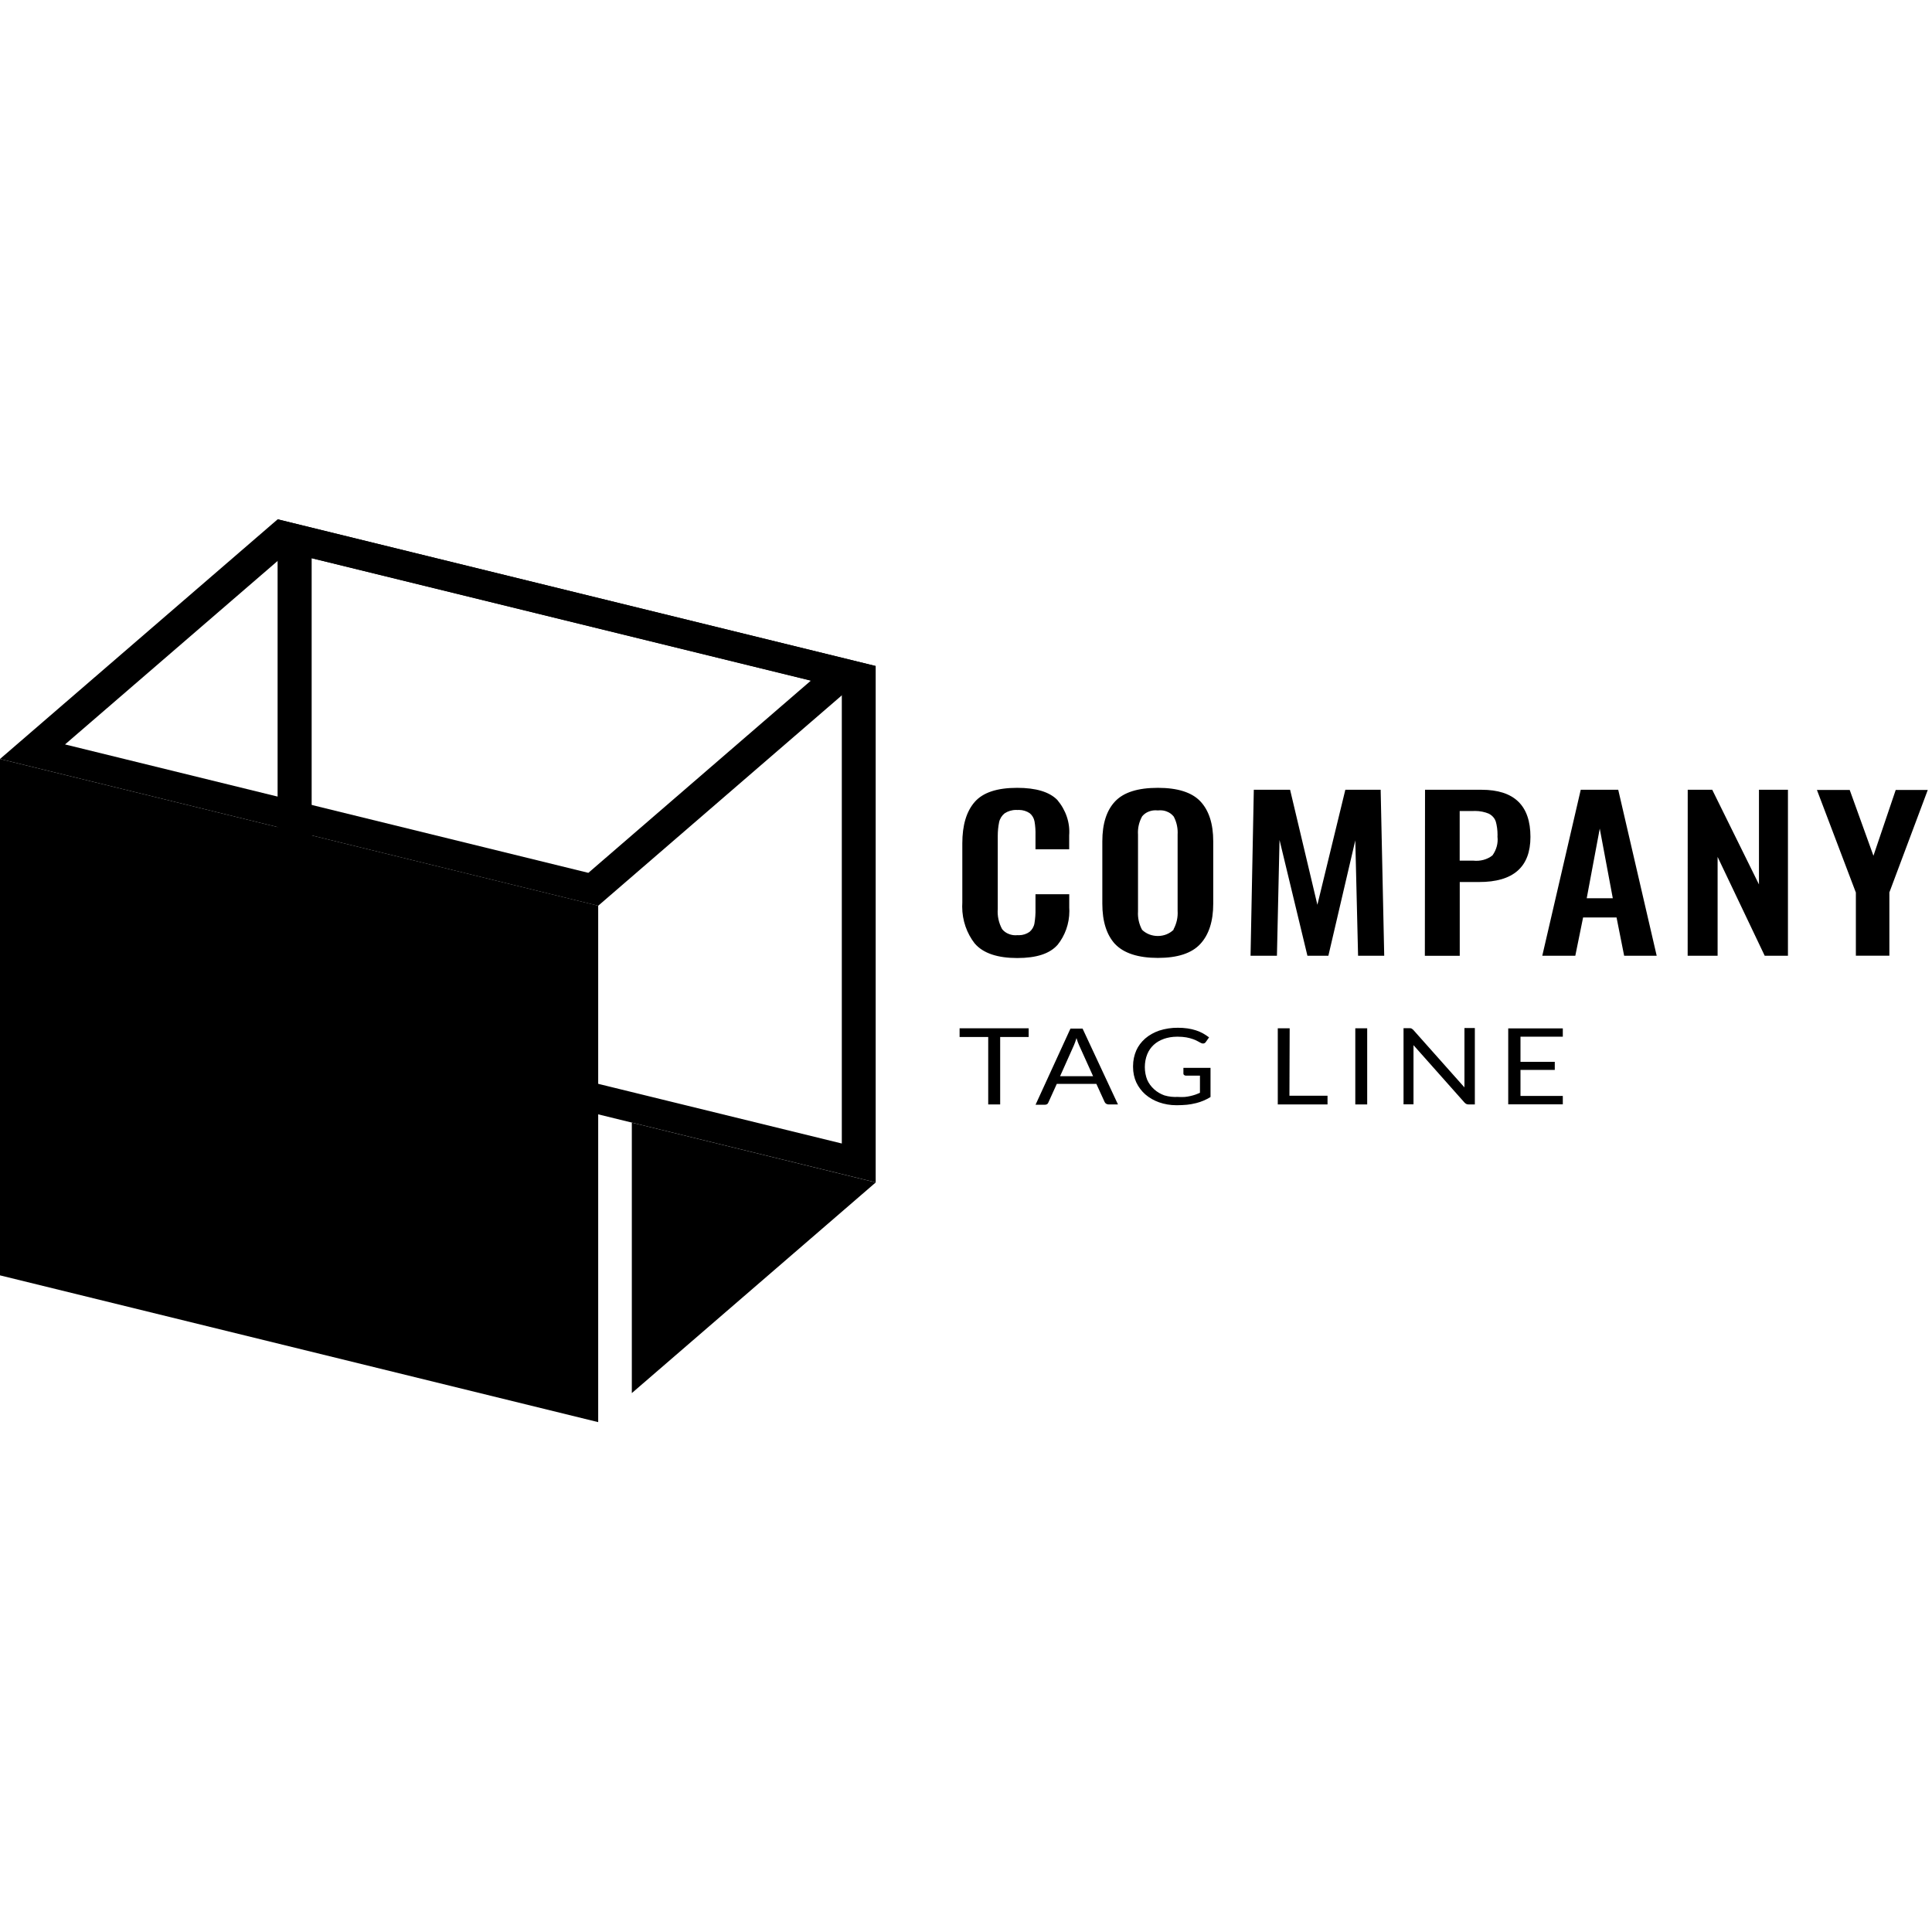
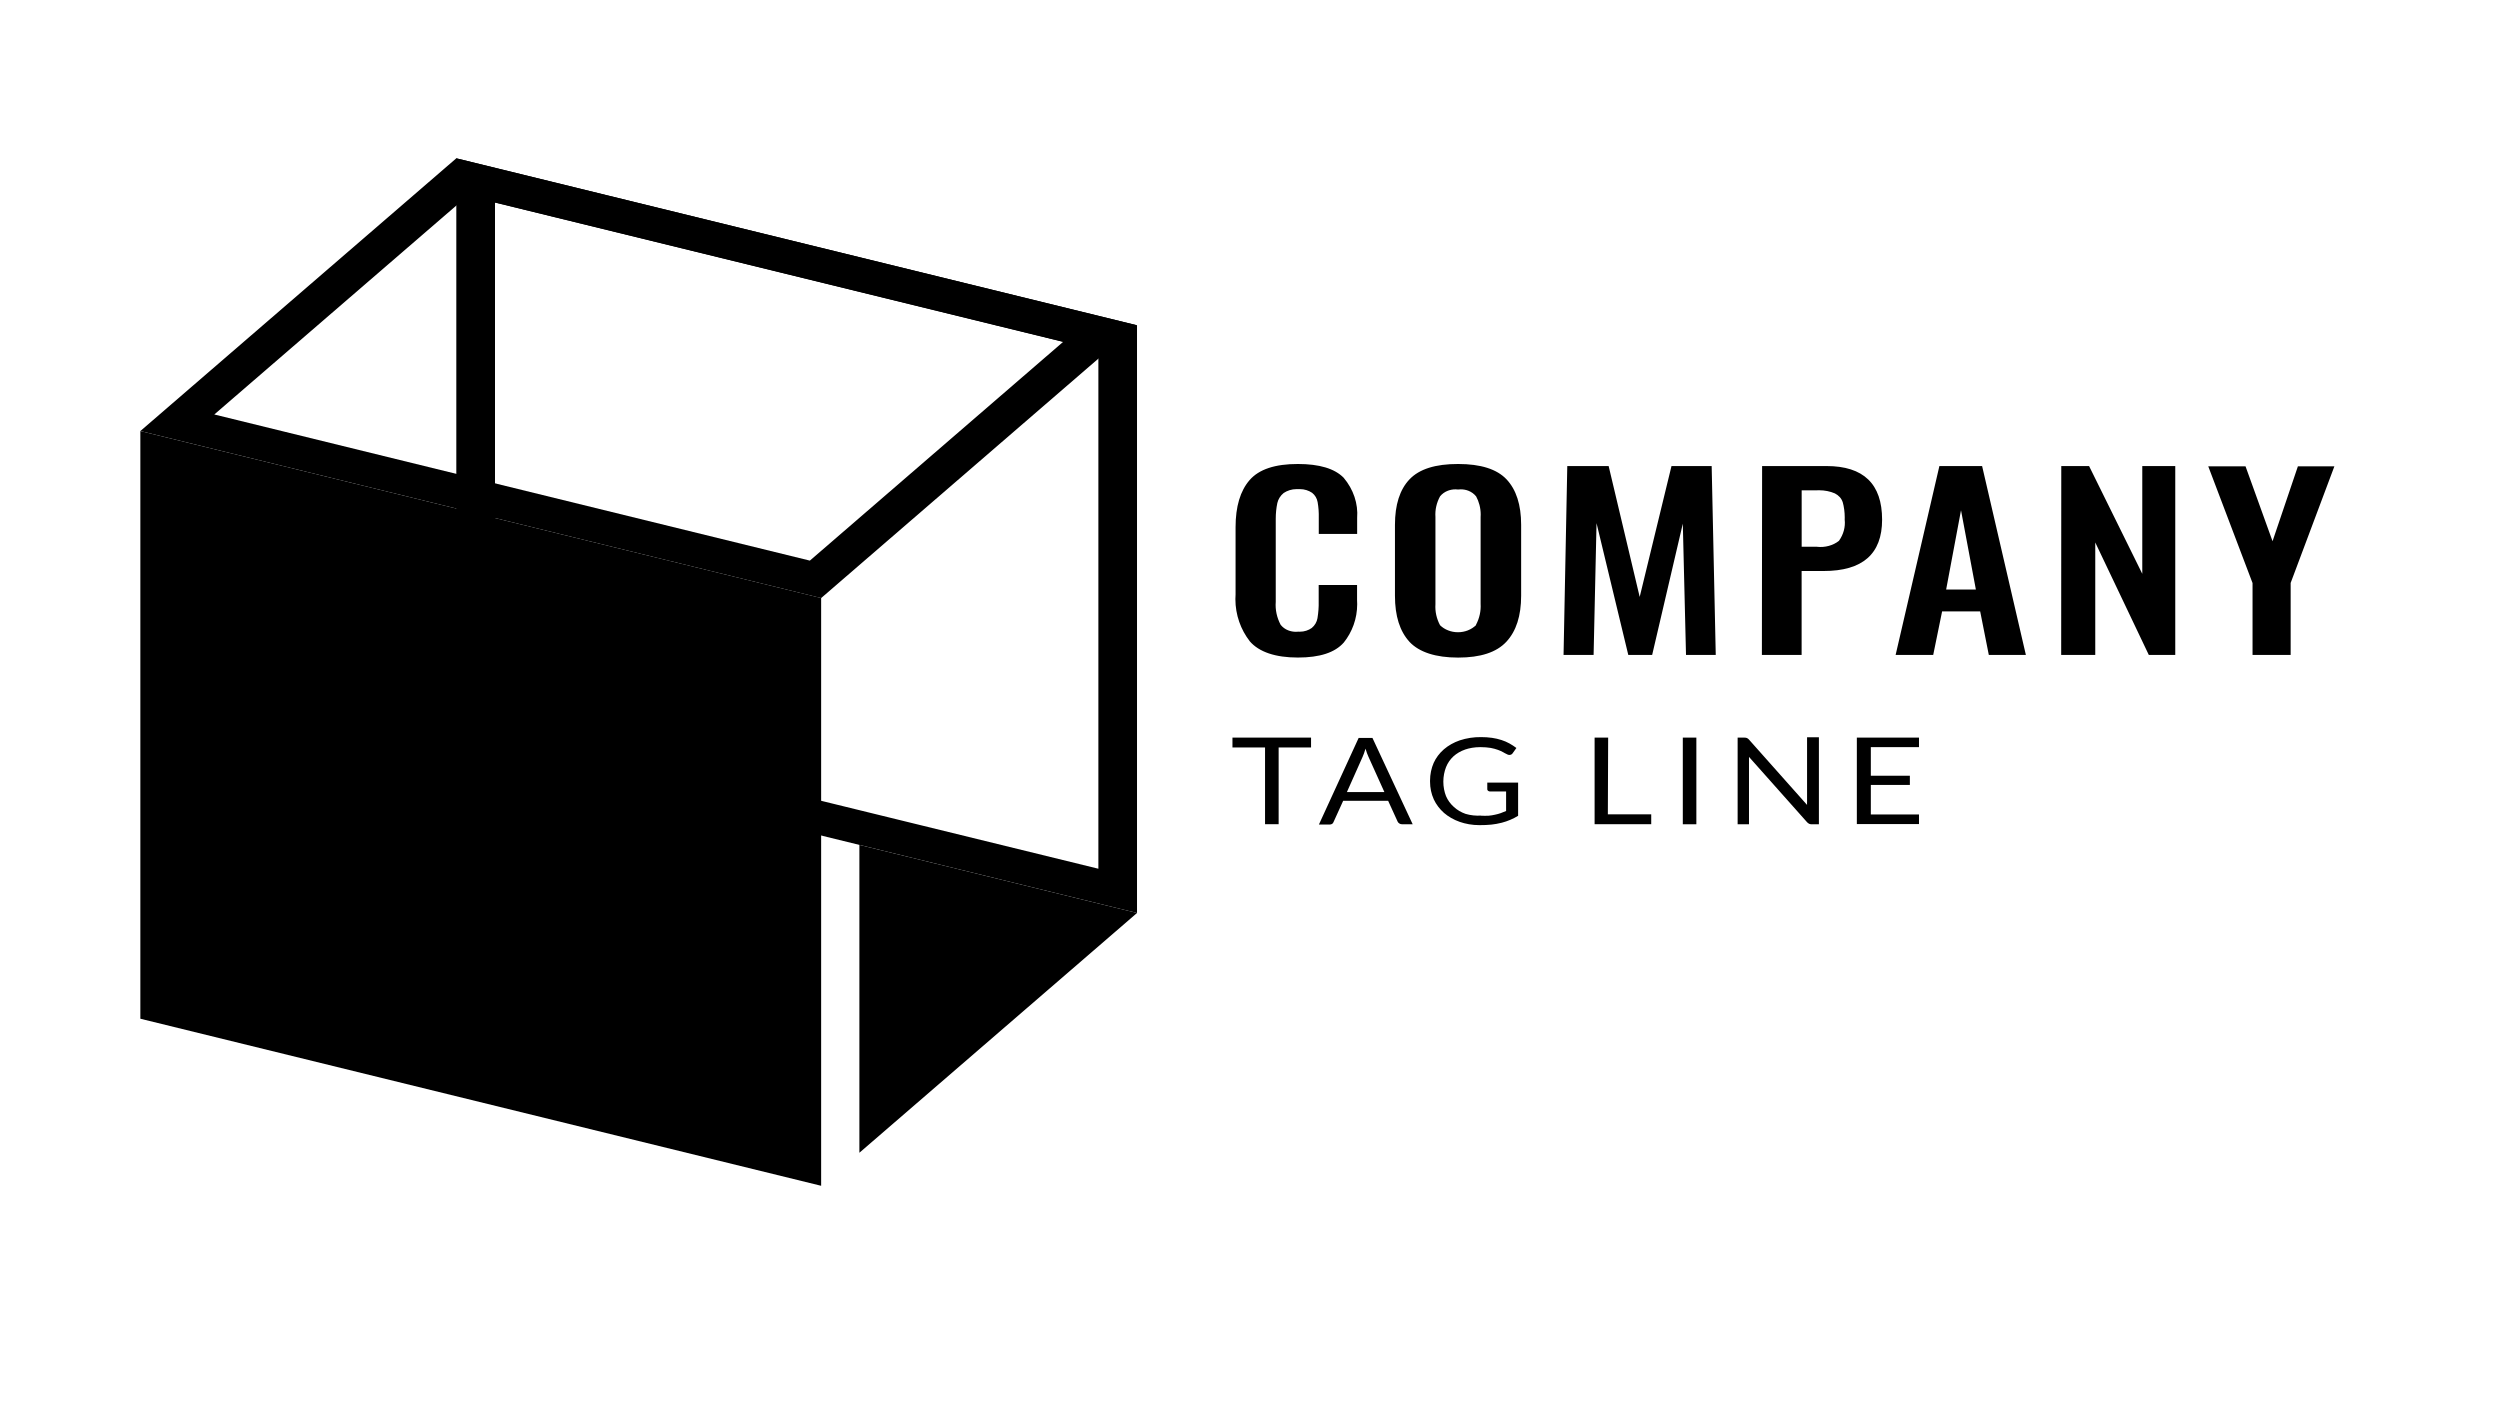
- <svg xmlns="http://www.w3.org/2000/svg" version="1.1" width="32" height="32" viewBox="0 0 32 32">
-   <path d="M16.145 15.628c-0.13-0.167-0.208-0.38-0.208-0.612 0-0.023 0.001-0.046 0.002-0.068l-0 0.003v-0.982c0-0.301 0.068-0.529 0.205-0.686s0.371-0.234 0.703-0.234c0.312 0 0.534 0.067 0.665 0.2 0.143 0.17 0.213 0.378 0.197 0.587v0.231h-0.558v-0.234c0.002-0.076-0.003-0.153-0.016-0.228-0.010-0.055-0.039-0.103-0.080-0.136l-0-0c-0.050-0.034-0.112-0.054-0.178-0.054-0.008 0-0.017 0-0.025 0.001l0.001-0c-0.007-0.001-0.016-0.001-0.024-0.001-0.070 0-0.136 0.021-0.19 0.057l0.001-0.001c-0.046 0.037-0.079 0.089-0.092 0.148l-0 0.002c-0.014 0.067-0.022 0.145-0.022 0.224 0 0.007 0 0.013 0 0.020v-0.001 1.191c-0.009 0.115 0.016 0.23 0.072 0.334 0.029 0.036 0.067 0.064 0.11 0.080l0.002 0.001c0.033 0.013 0.071 0.021 0.11 0.021 0.012 0 0.024-0.001 0.035-0.002l-0.001 0c0.007 0.001 0.015 0.001 0.023 0.001 0.065 0 0.125-0.020 0.175-0.055l-0.001 0.001c0.043-0.036 0.073-0.086 0.083-0.143l0-0.001c0.013-0.079 0.019-0.159 0.017-0.239v-0.242h0.559v0.221c0.001 0.017 0.002 0.038 0.002 0.058 0 0.212-0.073 0.407-0.196 0.561l0.001-0.002c-0.128 0.146-0.347 0.219-0.669 0.219s-0.564-0.078-0.702-0.24zM18.47 15.638c-0.141-0.153-0.212-0.376-0.212-0.67v-1.033c0-0.292 0.070-0.512 0.212-0.662s0.377-0.224 0.708-0.224c0.328 0 0.563 0.075 0.704 0.224 0.141 0.15 0.213 0.37 0.213 0.662v1.032c0 0.292-0.072 0.515-0.215 0.669s-0.377 0.23-0.702 0.23-0.565-0.078-0.708-0.229zM19.438 15.391c0.051-0.095 0.074-0.2 0.067-0.305v-1.264c0.001-0.010 0.001-0.022 0.001-0.034 0-0.097-0.025-0.189-0.068-0.268l0.001 0.003c-0.030-0.037-0.068-0.065-0.112-0.081l-0.002-0.001c-0.032-0.013-0.070-0.020-0.109-0.020-0.013 0-0.027 0.001-0.040 0.002l0.002-0c-0.011-0.001-0.024-0.002-0.038-0.002-0.040 0-0.077 0.007-0.112 0.021l0.002-0.001c-0.046 0.017-0.085 0.046-0.114 0.082l-0 0.001c-0.051 0.093-0.074 0.196-0.067 0.3v1.27c-0.007 0.105 0.016 0.21 0.067 0.306 0.032 0.032 0.073 0.058 0.118 0.076 0.043 0.017 0.092 0.027 0.143 0.027s0.101-0.010 0.146-0.028l-0.003 0.001c0.045-0.018 0.085-0.044 0.118-0.076v-0.006zM20.767 13.081h0.601l0.452 1.905 0.463-1.905h0.585l0.059 2.749h-0.433l-0.046-1.911-0.446 1.911h-0.347l-0.462-1.918-0.043 1.918h-0.437l0.054-2.749zM23.602 13.081h0.937c0.54 0 0.81 0.26 0.81 0.781 0 0.498-0.284 0.748-0.852 0.747h-0.319v1.222h-0.578l0.003-2.75zM24.402 14.255c0.057 0.006 0.115 0.002 0.17-0.013s0.106-0.040 0.148-0.074c0.066-0.093 0.096-0.202 0.083-0.31 0-0.009 0.001-0.020 0.001-0.030 0-0.078-0.010-0.153-0.030-0.225l0.001 0.006c-0.009-0.029-0.024-0.055-0.043-0.076l0 0c-0.020-0.023-0.044-0.041-0.071-0.055l-0.001-0.001c-0.067-0.028-0.146-0.045-0.228-0.045-0.011 0-0.021 0-0.032 0.001l0.001-0h-0.224v0.822h0.225zM26.182 13.081h0.621l0.637 2.749h-0.539l-0.126-0.634h-0.554l-0.129 0.634h-0.547l0.637-2.749zM26.713 14.878l-0.216-1.154-0.216 1.154h0.432zM27.955 13.081h0.405l0.774 1.568v-1.568h0.48v2.749h-0.385l-0.78-1.637v1.637h-0.496l0.001-2.749zM30.738 14.781l-0.644-1.697h0.543l0.393 1.090 0.369-1.090h0.531l-0.636 1.697v1.048h-0.555v-1.049zM17.038 17.032v0.144h-0.472v1.117h-0.198v-1.117h-0.474v-0.144h1.144zM18.517 18.293h-0.153c-0.001 0-0.003 0-0.004 0-0.014 0-0.028-0.005-0.039-0.012l0 0c-0.011-0.007-0.020-0.017-0.025-0.029l-0-0-0.137-0.3h-0.655l-0.136 0.3c-0.004 0.013-0.012 0.025-0.021 0.034l-0 0c-0.011 0.008-0.025 0.012-0.039 0.012-0.001 0-0.002-0-0.004-0h-0.152l0.578-1.261h0.201l0.586 1.256zM17.559 17.825h0.546l-0.232-0.513c-0.015-0.032-0.029-0.072-0.041-0.112l-0.002-0.006c-0.008 0.024-0.015 0.047-0.022 0.067l-0.021 0.053-0.229 0.512zM19.514 18.169c0.036 0.002 0.073 0.002 0.109 0 0.031-0.003 0.062-0.008 0.092-0.015 0.028-0.006 0.056-0.014 0.083-0.023 0.026-0.009 0.051-0.020 0.077-0.031v-0.284h-0.231c-0.001 0-0.001 0-0.002 0-0.011 0-0.021-0.004-0.029-0.010l0 0c-0.004-0.003-0.007-0.006-0.009-0.010l-0-0c-0.002-0.003-0.003-0.007-0.003-0.011 0-0 0-0.001 0-0.001v0-0.097h0.449v0.483c-0.070 0.044-0.151 0.079-0.238 0.101l-0.006 0.001c-0.048 0.012-0.096 0.021-0.145 0.026-0.056 0.005-0.112 0.008-0.169 0.008-0.002 0-0.005 0-0.007 0-0.102 0-0.199-0.017-0.29-0.049l0.006 0.002c-0.089-0.031-0.166-0.076-0.232-0.133l0.001 0.001c-0.062-0.055-0.112-0.121-0.148-0.196l-0.002-0.004c-0.034-0.075-0.053-0.162-0.053-0.253 0-0.003 0-0.006 0-0.009v0c-0-0.002-0-0.005-0-0.008 0-0.092 0.019-0.18 0.054-0.26l-0.002 0.004c0.033-0.075 0.084-0.143 0.149-0.2 0.066-0.057 0.145-0.101 0.232-0.131 0.099-0.032 0.204-0.048 0.31-0.047 0.054 0 0.108 0.003 0.161 0.011 0.047 0.007 0.093 0.017 0.138 0.032 0.041 0.013 0.079 0.030 0.116 0.050 0.035 0.020 0.069 0.042 0.101 0.066l-0.055 0.078c-0.005 0.007-0.011 0.013-0.018 0.017l-0 0c-0.008 0.004-0.017 0.007-0.027 0.007h-0c-0.013-0-0.025-0.004-0.036-0.010l0 0c-0.023-0.011-0.042-0.021-0.060-0.032l0.003 0.002c-0.022-0.012-0.047-0.024-0.074-0.033l-0.004-0.001c-0.029-0.011-0.065-0.020-0.102-0.027l-0.005-0.001c-0.042-0.007-0.090-0.011-0.139-0.011-0.003 0-0.005 0-0.008 0h0c-0.002-0-0.005-0-0.007-0-0.077 0-0.152 0.013-0.221 0.037l0.005-0.001c-0.064 0.022-0.123 0.056-0.17 0.1-0.046 0.043-0.082 0.095-0.106 0.154l-0.001 0.003c-0.025 0.062-0.039 0.135-0.039 0.21s0.014 0.148 0.040 0.214l-0.001-0.004c0.025 0.059 0.065 0.113 0.116 0.159 0.047 0.043 0.105 0.077 0.169 0.1 0.074 0.022 0.151 0.030 0.229 0.025zM21.357 18.149h0.631v0.144h-0.824v-1.261h0.197l-0.004 1.117zM22.645 18.293h-0.197v-1.261h0.197v1.261zM23.381 17.038c0.012 0.006 0.022 0.013 0.030 0.023l0 0 0.845 0.95c-0.001-0.007-0.001-0.015-0.001-0.022s0-0.016 0.001-0.023l-0 0.001v-0.94h0.172v1.266h-0.099c-0.002 0-0.004 0-0.006 0-0.013 0-0.026-0.003-0.037-0.008l0.001 0c-0.012-0.006-0.022-0.014-0.031-0.024l-0-0-0.844-0.95v0.98h-0.165v-1.261h0.103c0.011 0 0.022 0.002 0.032 0.006zM25.885 17.032v0.139h-0.701v0.416h0.568v0.134h-0.568v0.431h0.701v0.139h-0.904v-1.258h0.904zM5.162 9.245l8.781 2.152v7.543l-8.781-2.151v-7.544zM4.598 8.601v8.554l9.906 2.429v-8.553l-9.906-2.43z" />
-   <path d="M9.908 23.555l-9.908-2.431v-8.553l9.908 2.43v8.554z" />
-   <path d="M4.763 9.148l8.667 2.126-3.685 3.183-8.668-2.127 3.687-3.182zM4.598 8.602l-4.598 3.969 9.908 2.431 4.597-3.97-9.906-2.43zM10.465 23.074l4.040-3.489-4.040-0.991v4.48z" />
+ <svg xmlns="http://www.w3.org/2000/svg" version="1.1" width="57" height="32" viewBox="0 0 57 32">
+   <path d="M28.493 14.618c-0.203-0.262-0.326-0.596-0.326-0.958 0-0.036 0.001-0.071 0.004-0.107l-0 0.005v-1.538c0-0.471 0.107-0.829 0.321-1.075 0.213-0.245 0.581-0.367 1.101-0.366 0.489 0 0.837 0.105 1.042 0.313 0.224 0.266 0.333 0.591 0.308 0.919v0.362h-0.875v-0.366c0.003-0.119-0.005-0.239-0.026-0.358-0.015-0.087-0.060-0.161-0.125-0.212l-0.001-0.001c-0.079-0.053-0.175-0.084-0.279-0.084-0.013 0-0.026 0.001-0.039 0.001l0.002-0c-0.011-0.001-0.025-0.001-0.038-0.001-0.11 0-0.212 0.033-0.297 0.090l0.002-0.001c-0.072 0.058-0.124 0.139-0.145 0.232l-0 0.003c-0.022 0.105-0.035 0.226-0.035 0.351 0 0.010 0 0.021 0 0.031l-0-0.002v1.866c-0.014 0.18 0.025 0.36 0.112 0.524 0.045 0.056 0.104 0.1 0.172 0.126l0.003 0.001c0.051 0.020 0.111 0.032 0.173 0.032 0.019 0 0.037-0.001 0.055-0.003l-0.002 0c0.011 0.001 0.024 0.001 0.037 0.001 0.102 0 0.197-0.032 0.274-0.087l-0.002 0.001c0.068-0.056 0.115-0.135 0.13-0.224l0-0.002c0.020-0.124 0.030-0.249 0.027-0.374v-0.379h0.875v0.346c0.002 0.027 0.003 0.059 0.003 0.091 0 0.332-0.115 0.638-0.308 0.878l0.002-0.003c-0.201 0.228-0.544 0.342-1.047 0.342s-0.884-0.122-1.1-0.375zM32.137 14.634c-0.221-0.24-0.332-0.588-0.332-1.050v-1.618c0-0.457 0.11-0.803 0.332-1.037s0.59-0.351 1.109-0.35c0.515 0 0.882 0.117 1.103 0.35 0.221 0.235 0.333 0.58 0.333 1.037v1.617c0 0.457-0.112 0.807-0.337 1.049s-0.59 0.361-1.1 0.361-0.886-0.122-1.109-0.359zM33.653 14.245c0.079-0.149 0.115-0.314 0.105-0.478v-1.981c0.001-0.016 0.002-0.035 0.002-0.053 0-0.152-0.039-0.296-0.107-0.421l0.002 0.005c-0.046-0.057-0.107-0.101-0.176-0.128l-0.003-0.001c-0.051-0.020-0.11-0.031-0.171-0.031-0.021 0-0.042 0.001-0.062 0.004l0.002-0c-0.018-0.002-0.038-0.004-0.059-0.004-0.062 0-0.121 0.011-0.176 0.032l0.003-0.001c-0.072 0.027-0.133 0.071-0.179 0.128l-0.001 0.001c-0.080 0.147-0.116 0.308-0.105 0.469v1.99c-0.011 0.165 0.025 0.329 0.105 0.479 0.051 0.050 0.114 0.091 0.185 0.118 0.067 0.027 0.144 0.042 0.225 0.042s0.158-0.016 0.229-0.044l-0.004 0.001c0.071-0.028 0.133-0.068 0.185-0.118v-0.010zM35.735 10.626h0.942l0.708 2.984 0.725-2.984h0.916l0.093 4.307h-0.678l-0.073-2.994-0.699 2.994h-0.544l-0.724-3.005-0.067 3.005h-0.685l0.085-4.307zM40.176 10.626h1.468c0.845 0 1.268 0.407 1.268 1.223 0 0.781-0.445 1.171-1.335 1.17h-0.5v1.914h-0.906l0.005-4.308zM41.43 12.467c0.090 0.010 0.18 0.003 0.267-0.021 0.085-0.023 0.165-0.062 0.231-0.115 0.104-0.146 0.15-0.316 0.131-0.486 0.001-0.014 0.001-0.031 0.001-0.047 0-0.122-0.016-0.241-0.047-0.353l0.002 0.009c-0.014-0.046-0.037-0.085-0.067-0.119l0 0c-0.032-0.035-0.070-0.064-0.112-0.085l-0.002-0.001c-0.105-0.045-0.228-0.071-0.357-0.071-0.017 0-0.033 0-0.050 0.001l0.002-0h-0.351v1.287h0.352zM44.219 10.626h0.973l0.998 4.307h-0.845l-0.197-0.993h-0.868l-0.203 0.993h-0.857l0.998-4.307zM45.050 13.442l-0.339-1.808-0.339 1.808h0.677zM46.996 10.626h0.635l1.213 2.457v-2.457h0.752v4.307h-0.603l-1.221-2.565v2.565h-0.777l0.002-4.307zM51.357 13.291l-1.009-2.659h0.85l0.616 1.708 0.578-1.708h0.832l-0.997 2.659v1.642h-0.869v-1.643zM29.892 16.817v0.225h-0.739v1.75h-0.31v-1.75h-0.743v-0.225h1.792zM32.21 18.793h-0.239c-0.002 0-0.004 0-0.007 0-0.023 0-0.044-0.007-0.061-0.019l0 0c-0.017-0.011-0.031-0.026-0.039-0.045l-0-0.001-0.214-0.469h-1.026l-0.213 0.469c-0.007 0.021-0.018 0.039-0.033 0.053l-0 0c-0.017 0.012-0.039 0.019-0.062 0.019-0.002 0-0.004-0-0.006-0h-0.239l0.906-1.975h0.315l0.917 1.968zM30.709 18.059h0.855l-0.363-0.804c-0.023-0.051-0.046-0.112-0.064-0.176l-0.003-0.010c-0.013 0.037-0.023 0.074-0.034 0.105l-0.033 0.083-0.358 0.803zM33.771 18.598c0.057 0.003 0.114 0.003 0.171 0 0.049-0.004 0.097-0.012 0.145-0.023 0.044-0.009 0.088-0.021 0.131-0.036 0.040-0.014 0.080-0.031 0.121-0.049v-0.444h-0.362c-0.001 0-0.002 0-0.003 0-0.017 0-0.033-0.006-0.046-0.016l0 0c-0.006-0.004-0.010-0.010-0.014-0.016l-0-0c-0.003-0.005-0.004-0.011-0.004-0.018 0-0.001 0-0.001 0-0.002v0-0.151h0.703v0.757c-0.11 0.068-0.237 0.123-0.372 0.158l-0.010 0.002c-0.075 0.019-0.15 0.033-0.227 0.041-0.088 0.009-0.176 0.012-0.265 0.012-0.003 0-0.007 0-0.011 0-0.159 0-0.312-0.027-0.455-0.077l0.010 0.003c-0.14-0.049-0.26-0.119-0.364-0.208l0.002 0.001c-0.097-0.086-0.176-0.19-0.231-0.307l-0.002-0.006c-0.053-0.117-0.083-0.253-0.083-0.397 0-0.004 0-0.009 0-0.013v0.001c-0-0.004-0-0.008-0-0.012 0-0.145 0.030-0.283 0.084-0.407l-0.003 0.007c0.052-0.117 0.132-0.224 0.234-0.313 0.103-0.089 0.227-0.158 0.363-0.205 0.155-0.051 0.32-0.076 0.485-0.074 0.084 0 0.169 0.005 0.252 0.017 0.074 0.011 0.146 0.027 0.215 0.050 0.064 0.020 0.124 0.047 0.181 0.078 0.055 0.031 0.108 0.065 0.158 0.103l-0.087 0.122c-0.007 0.011-0.017 0.020-0.029 0.026l-0 0c-0.012 0.007-0.026 0.010-0.042 0.011h-0c-0.021-0-0.040-0.006-0.057-0.016l0.001 0c-0.037-0.017-0.066-0.033-0.094-0.050l0.005 0.003c-0.034-0.019-0.074-0.037-0.115-0.052l-0.006-0.002c-0.046-0.017-0.102-0.032-0.16-0.043l-0.007-0.001c-0.065-0.011-0.141-0.017-0.218-0.017-0.004 0-0.008 0-0.013 0h0.001c-0.003-0-0.007-0-0.011-0-0.121 0-0.238 0.020-0.346 0.057l0.008-0.002c-0.101 0.035-0.192 0.088-0.267 0.156-0.072 0.067-0.129 0.149-0.166 0.241l-0.002 0.005c-0.038 0.098-0.061 0.211-0.061 0.329s0.022 0.232 0.063 0.336l-0.002-0.006c0.039 0.093 0.101 0.178 0.181 0.249 0.074 0.068 0.164 0.121 0.264 0.156 0.115 0.034 0.237 0.047 0.359 0.039zM36.659 18.567h0.989v0.225h-1.291v-1.975h0.309l-0.007 1.75zM38.677 18.793h-0.309v-1.975h0.309v1.975zM39.83 16.827c0.019 0.009 0.034 0.021 0.047 0.036l0 0 1.324 1.489c-0.001-0.011-0.001-0.023-0.001-0.035s0-0.025 0.001-0.037l-0 0.002v-1.472h0.27v1.984h-0.156c-0.003 0-0.007 0-0.010 0-0.021 0-0.040-0.004-0.058-0.012l0.001 0c-0.019-0.010-0.035-0.022-0.048-0.037l-0-0-1.323-1.488v1.536h-0.259v-1.975h0.161c0.018 0 0.035 0.003 0.051 0.009zM43.753 16.817v0.217h-1.098v0.652h0.89v0.21h-0.89v0.674h1.098v0.218h-1.417v-1.971h1.417zM11.286 4.617l13.757 3.372v11.818l-13.757-3.371v-11.82zM10.404 3.609v13.401l15.52 3.806v-13.399l-15.52-3.807z" />
+   <path d="M18.722 27.036l-15.522-3.809v-13.399l15.522 3.807v13.401z" />
+   <path d="M10.661 4.465l13.578 3.33-5.774 4.987-13.579-3.332 5.776-4.986zM10.404 3.609l-7.204 6.219 15.522 3.808 7.202-6.22-15.52-3.807zM19.595 26.282l6.329-5.466-6.33-1.552v7.019z" />
</svg>
